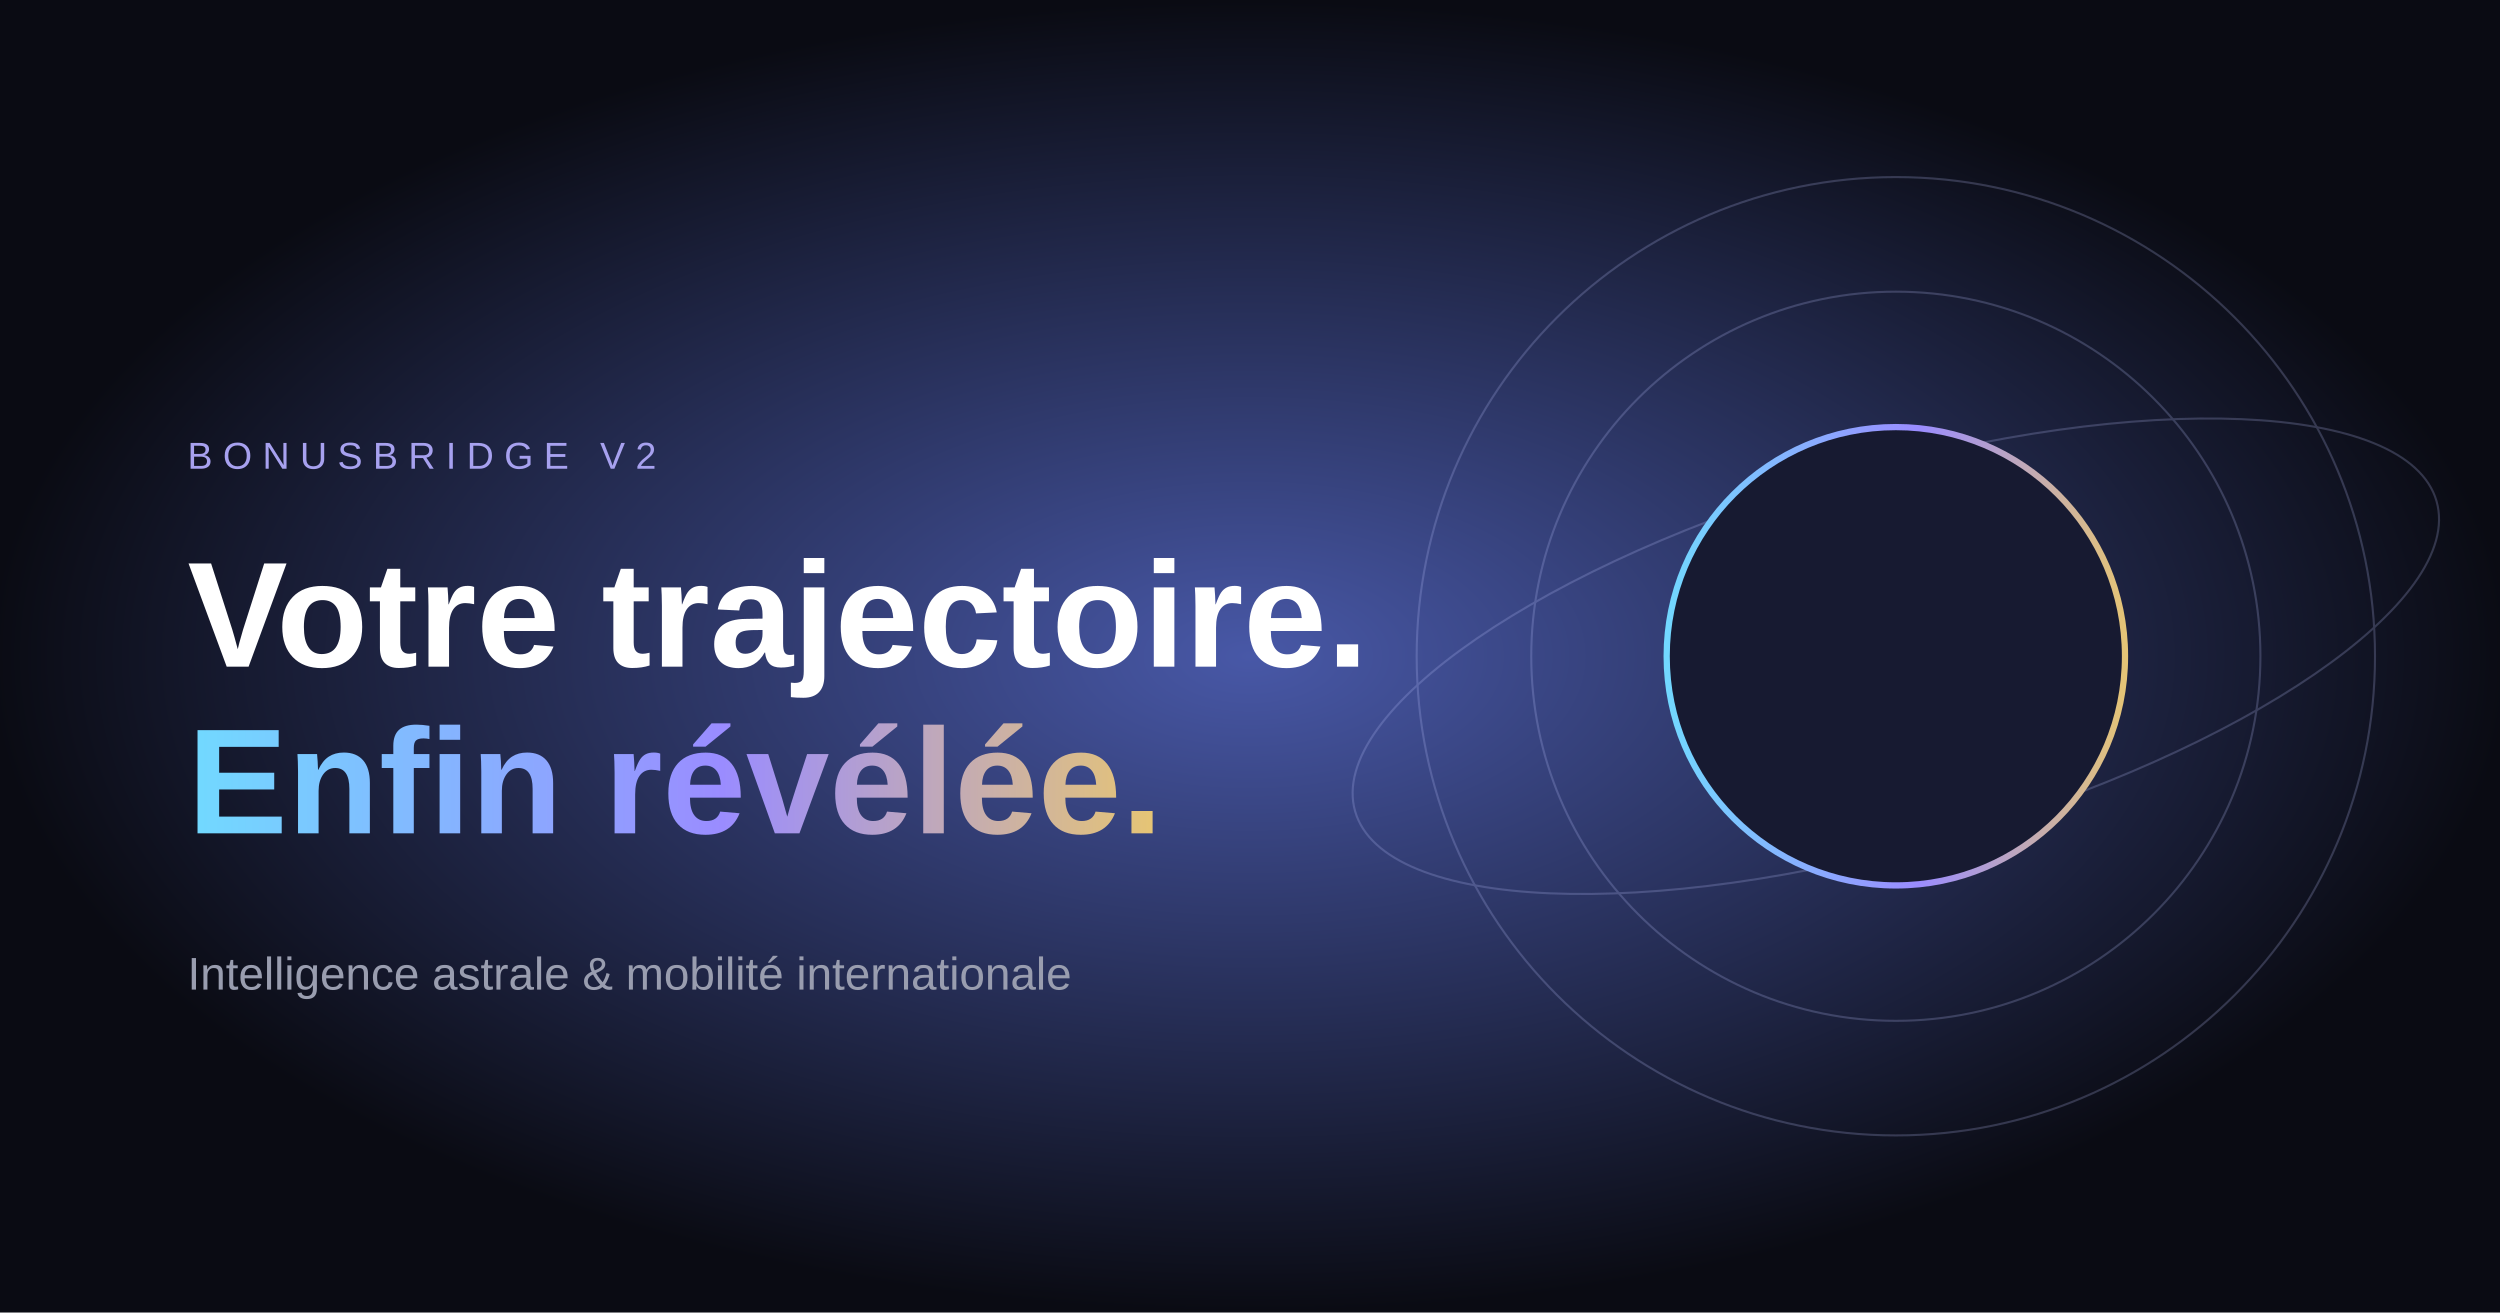
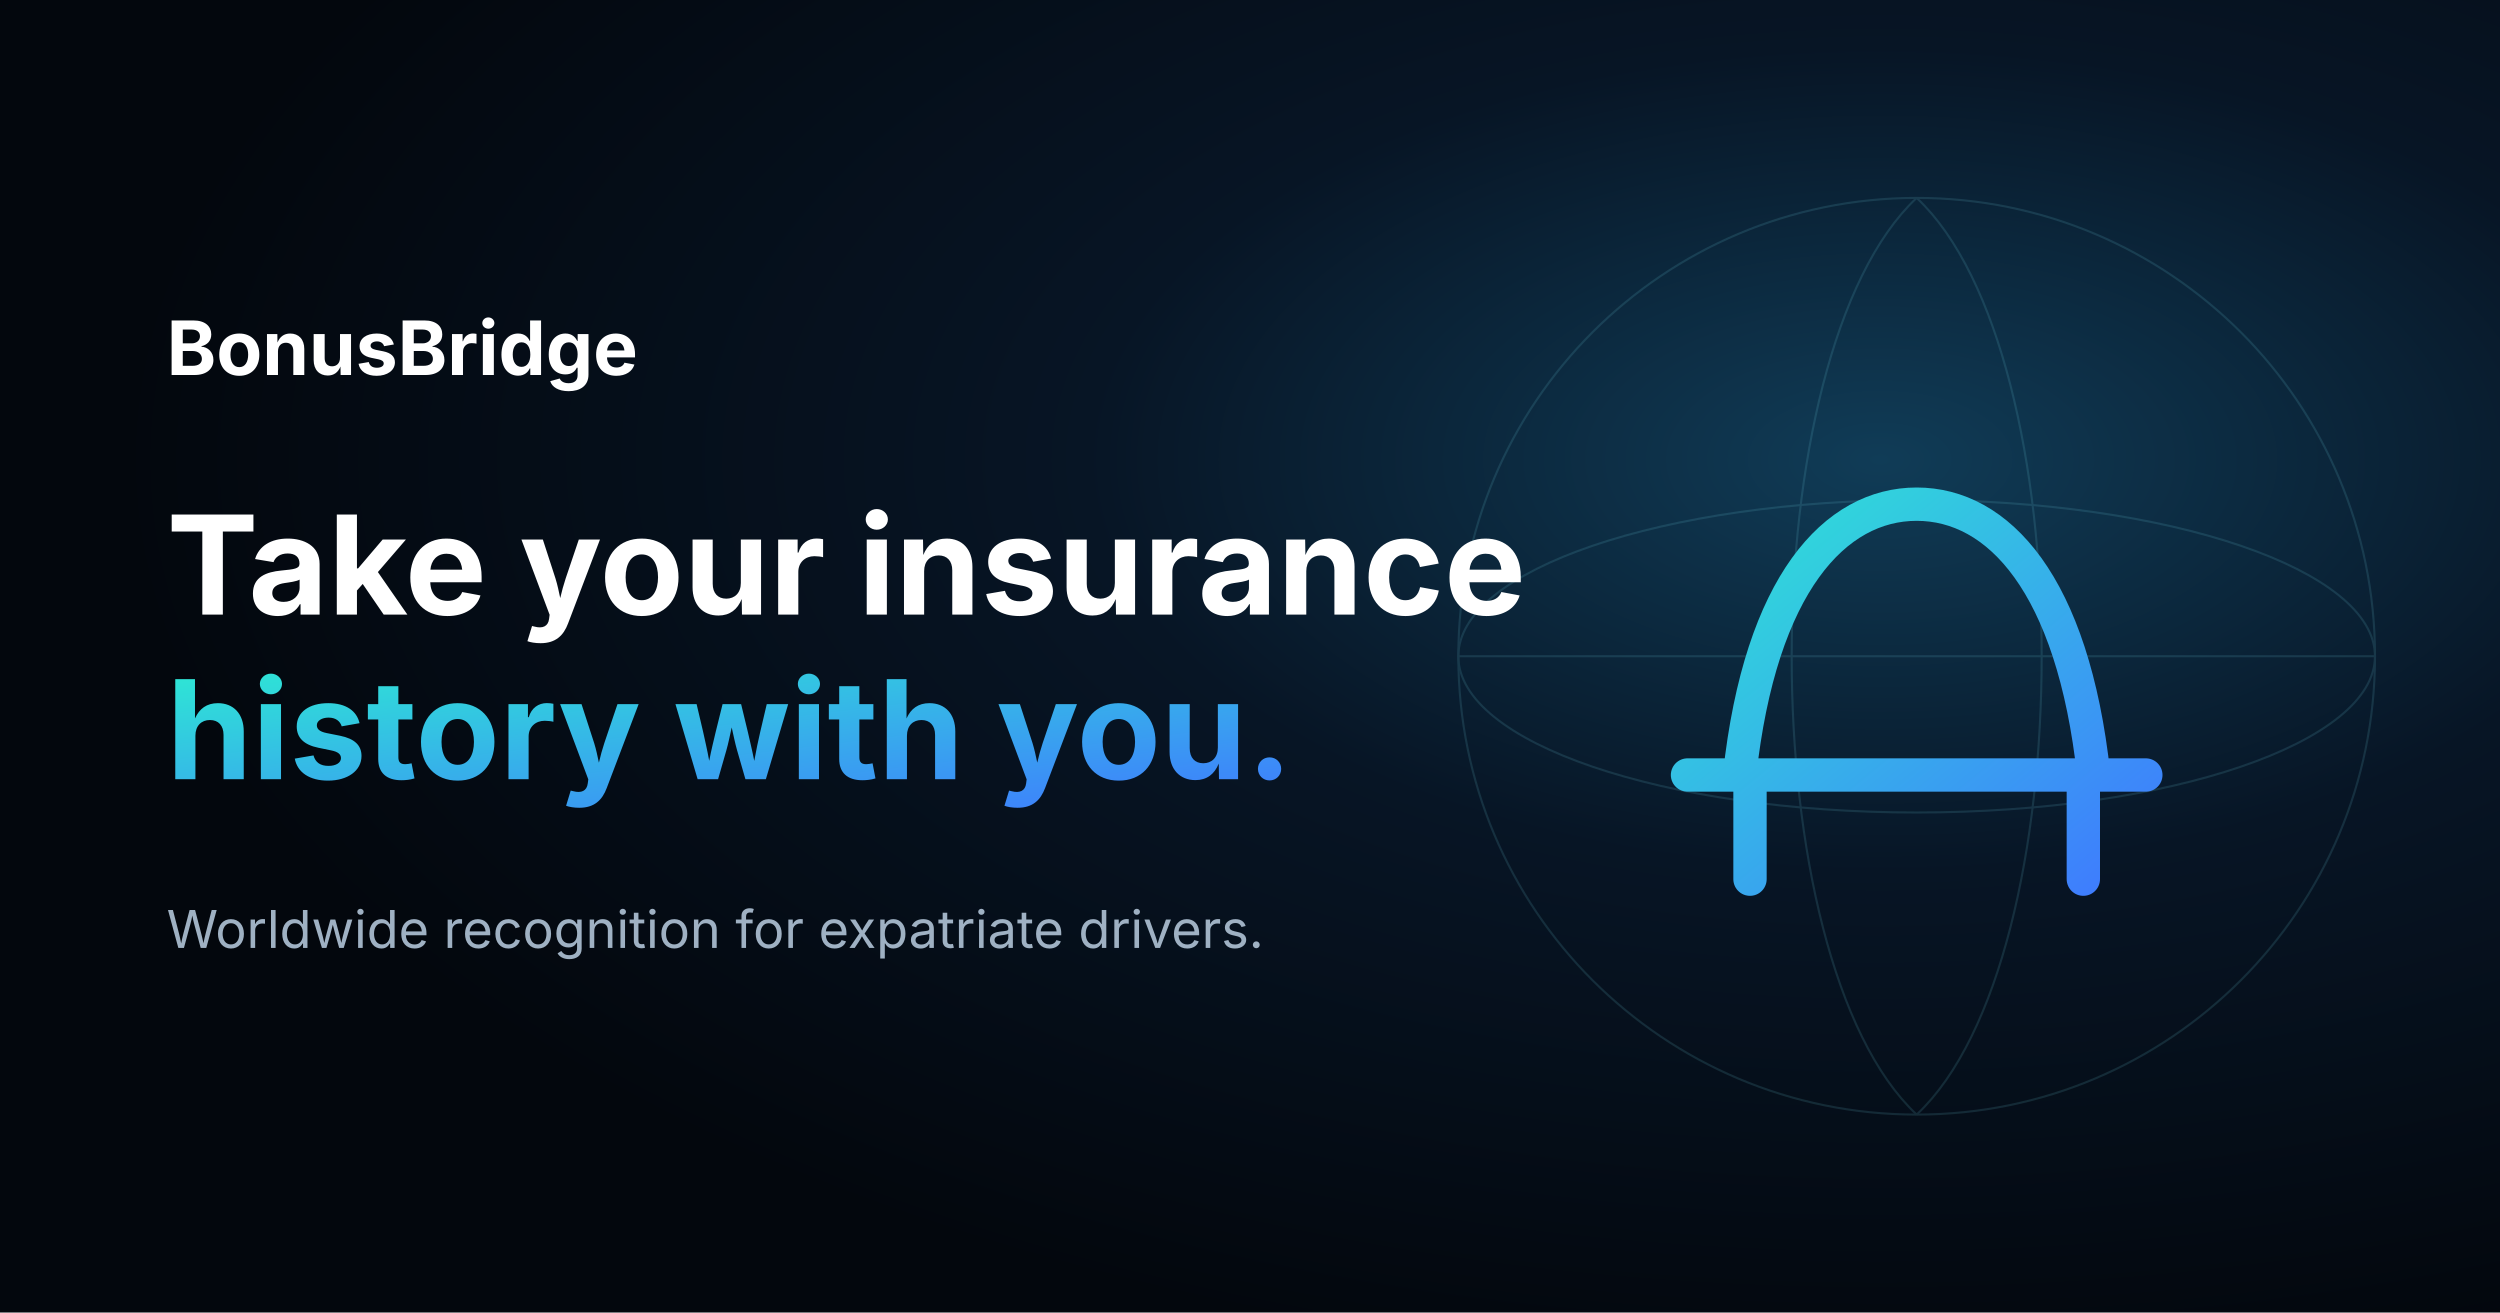
- <svg xmlns="http://www.w3.org/2000/svg" viewBox="0 0 1200 630">
+ <svg xmlns="http://www.w3.org/2000/svg" viewBox="0 0 1200 630" role="img" aria-labelledby="t">
  <defs>
-     <radialGradient id="r">
-       <stop stop-color="#4858a7" />
-       <stop offset="1" stop-color="#0a0b13" />
+     <radialGradient id="bg" cx="75%" cy="35%" r="70%">
+       <stop stop-color="#103c57" />
+       <stop offset=".45" stop-color="#071525" />
+       <stop offset="1" stop-color="#03070d" />
    </radialGradient>
-     <linearGradient id="g">
-       <stop stop-color="#72d8ff" />
-       <stop offset=".55" stop-color="#9a8cff" />
-       <stop offset="1" stop-color="#e5c476" />
+     <linearGradient id="g" x1="0" y1="0" x2="1" y2="1">
+       <stop stop-color="#2ee6d5" />
+       <stop offset="1" stop-color="#3f79ff" />
    </linearGradient>
  </defs>
-   <rect width="1200" height="630" fill="url(#r)" />
-   <g opacity=".22" fill="none" stroke="#bdc6ff">
-     <circle cx="910" cy="315" r="230" />
-     <circle cx="910" cy="315" r="175" />
-     <ellipse cx="910" cy="315" rx="270" ry="90" transform="rotate(-16 910 315)" />
+   <rect width="1200" height="630" fill="url(#bg)" />
+   <g opacity=".14" fill="none" stroke="#73ddec">
+     <ellipse cx="920" cy="315" rx="220" ry="220" />
+     <ellipse cx="920" cy="315" rx="220" ry="75" />
+     <path d="M700 315h440M920 95c-80 75-80 365 0 440M920 95c80 75 80 365 0 440" />
  </g>
-   <circle cx="910" cy="315" r="110" fill="#171a31" stroke="url(#g)" stroke-width="3" />
-   <text x="90" y="225" fill="#a7a1ef" font-family="Arial" font-size="18" letter-spacing="5">BONUSBRIDGE V2</text>
-   <text x="90" y="320" fill="white" font-family="Arial" font-size="72" font-weight="600">Votre trajectoire.</text>
-   <text x="90" y="400" fill="url(#g)" font-family="Arial" font-size="72" font-weight="600">Enfin révélée.</text>
-   <text x="90" y="475" fill="#999daf" font-family="Arial" font-size="22">Intelligence astrale &amp; mobilité internationale</text>
+   <path d="M810 372h220M835 372c10-92 46-130 85-130s75 38 85 130M840 372v50m160-50v50" fill="none" stroke="url(#g)" stroke-width="16" stroke-linecap="round" />
+   <text x="80" y="180" fill="#fff" font-family="Inter,Arial,sans-serif" font-size="36" font-weight="750">BonusBridge</text>
+   <text x="80" y="295" fill="#fff" font-family="Inter,Arial,sans-serif" font-size="66" font-weight="650">Take your insurance</text>
+   <text x="80" y="374" fill="url(#g)" font-family="Inter,Arial,sans-serif" font-size="66" font-weight="650">history with you.</text>
+   <text x="80" y="455" fill="#9fb1c3" font-family="Inter,Arial,sans-serif" font-size="25">Worldwide recognition for expatriate drivers.</text>
</svg>
